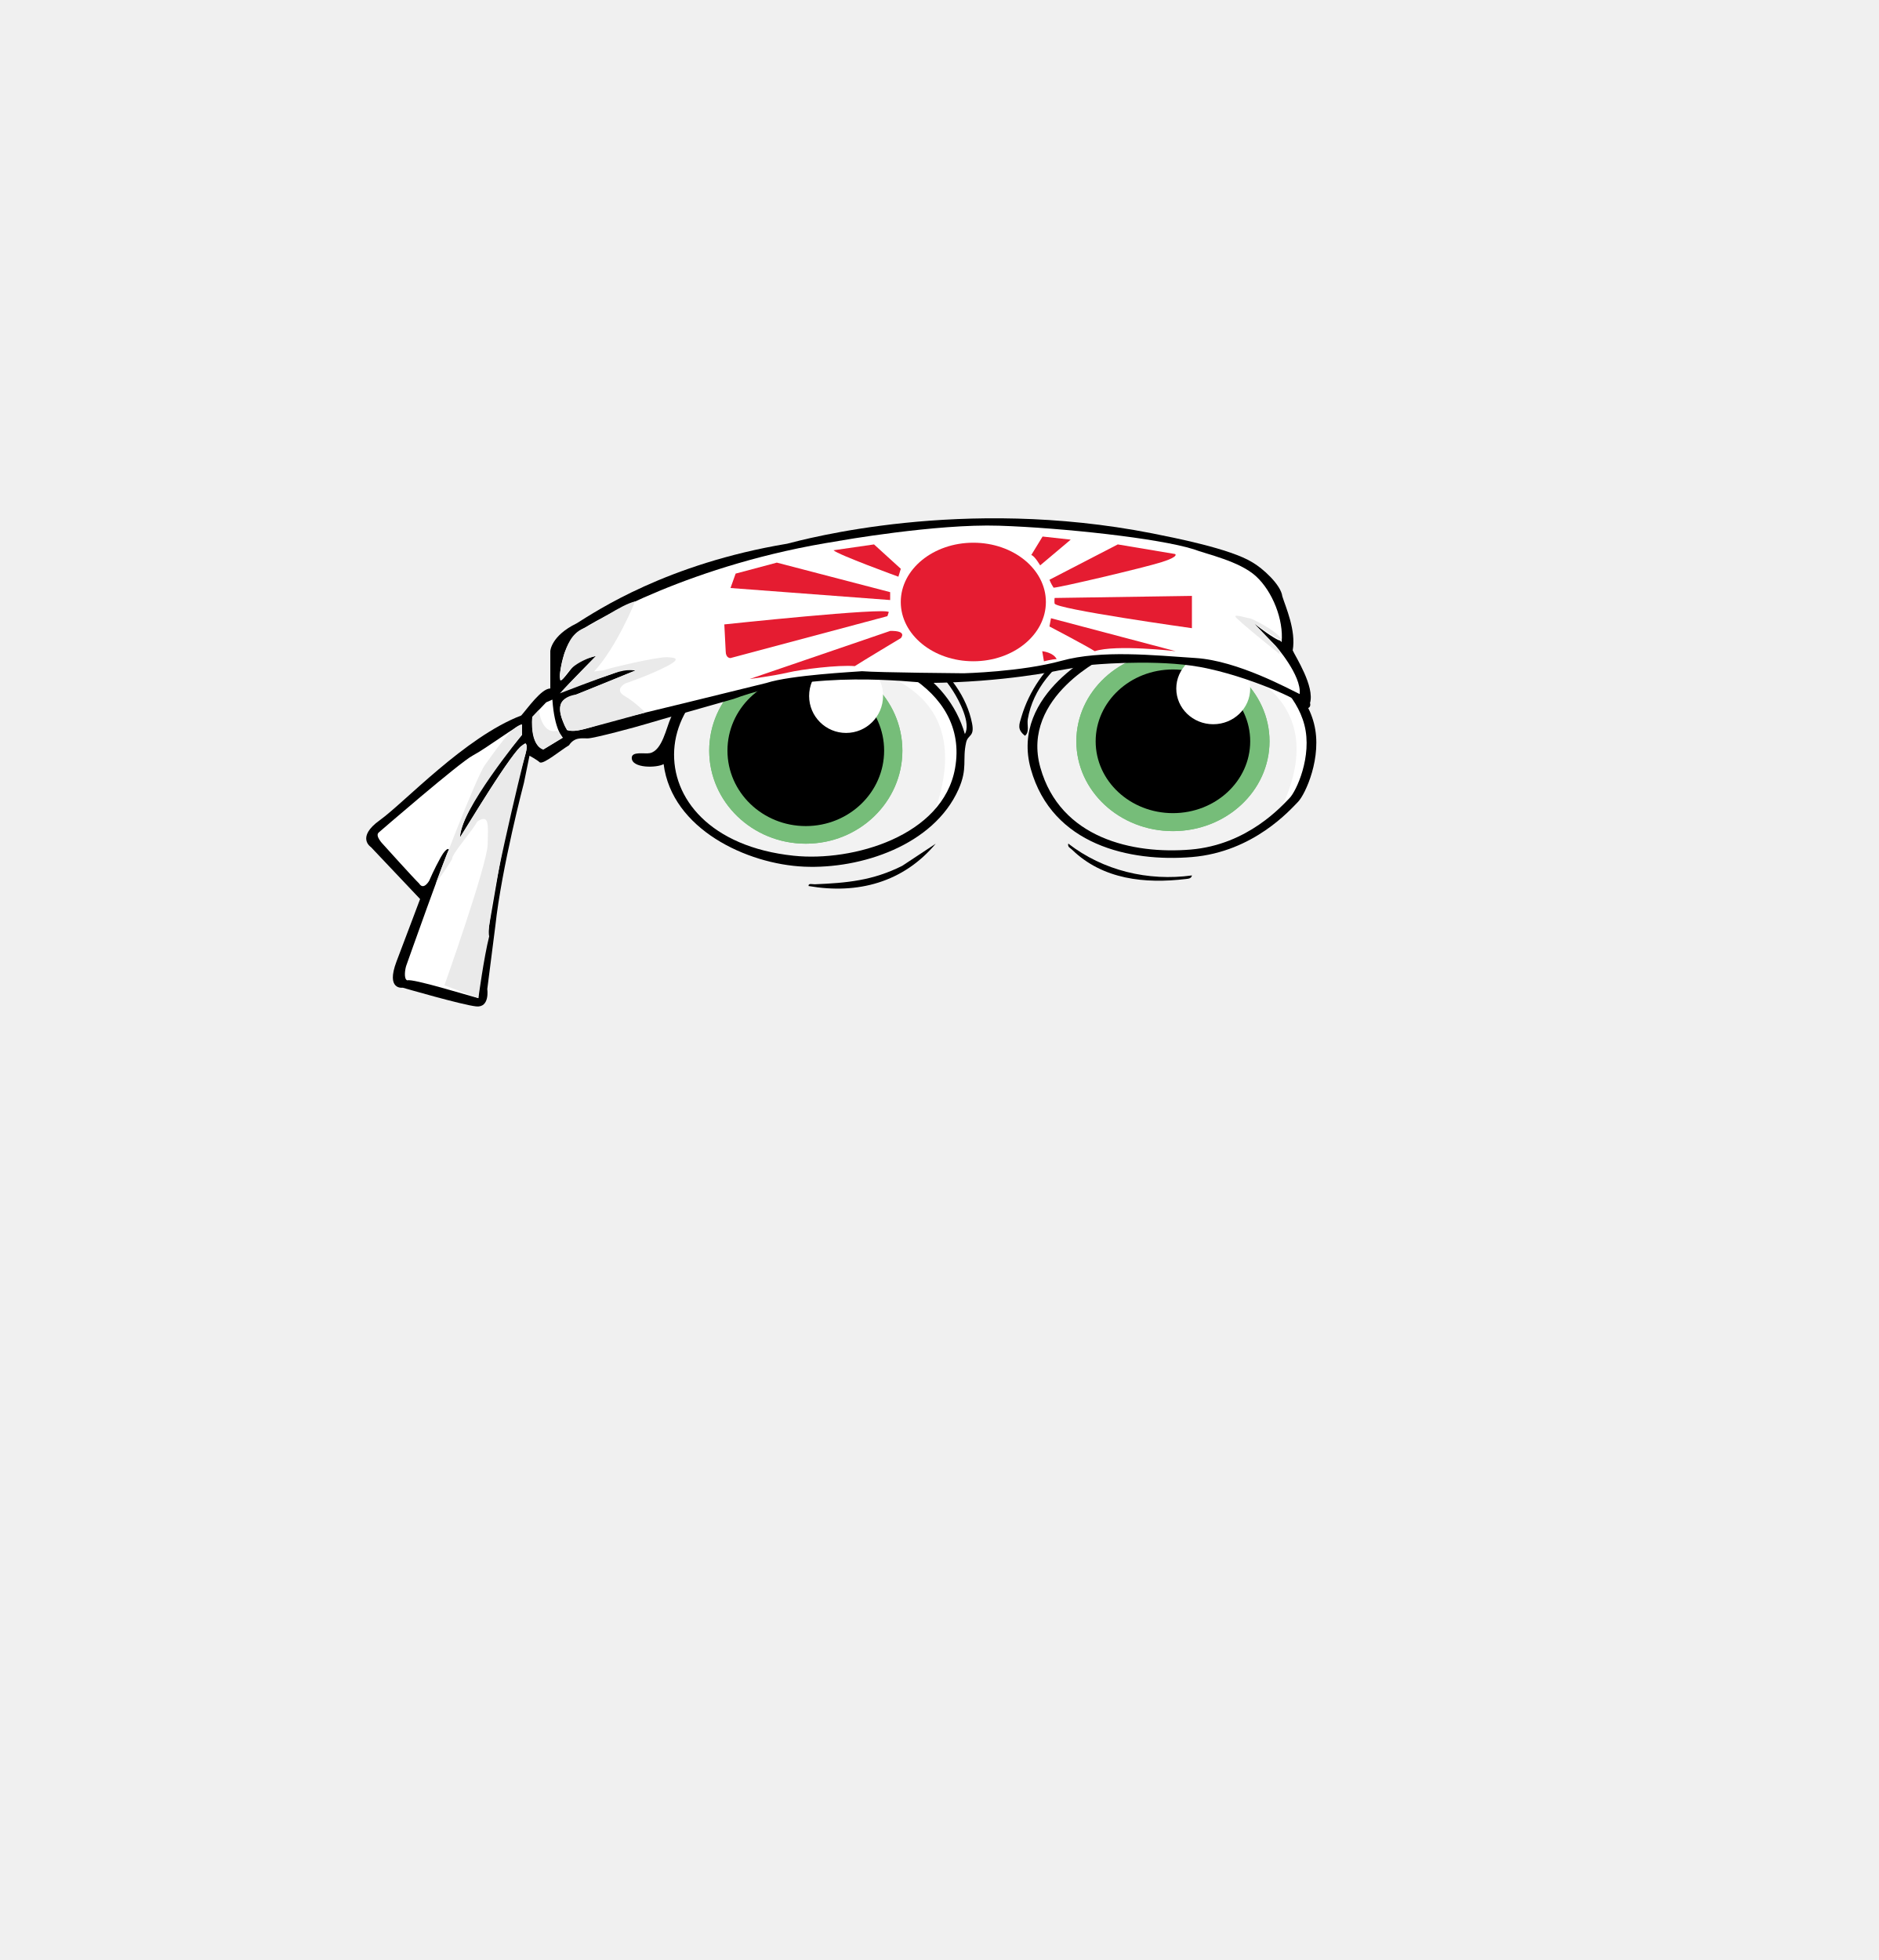
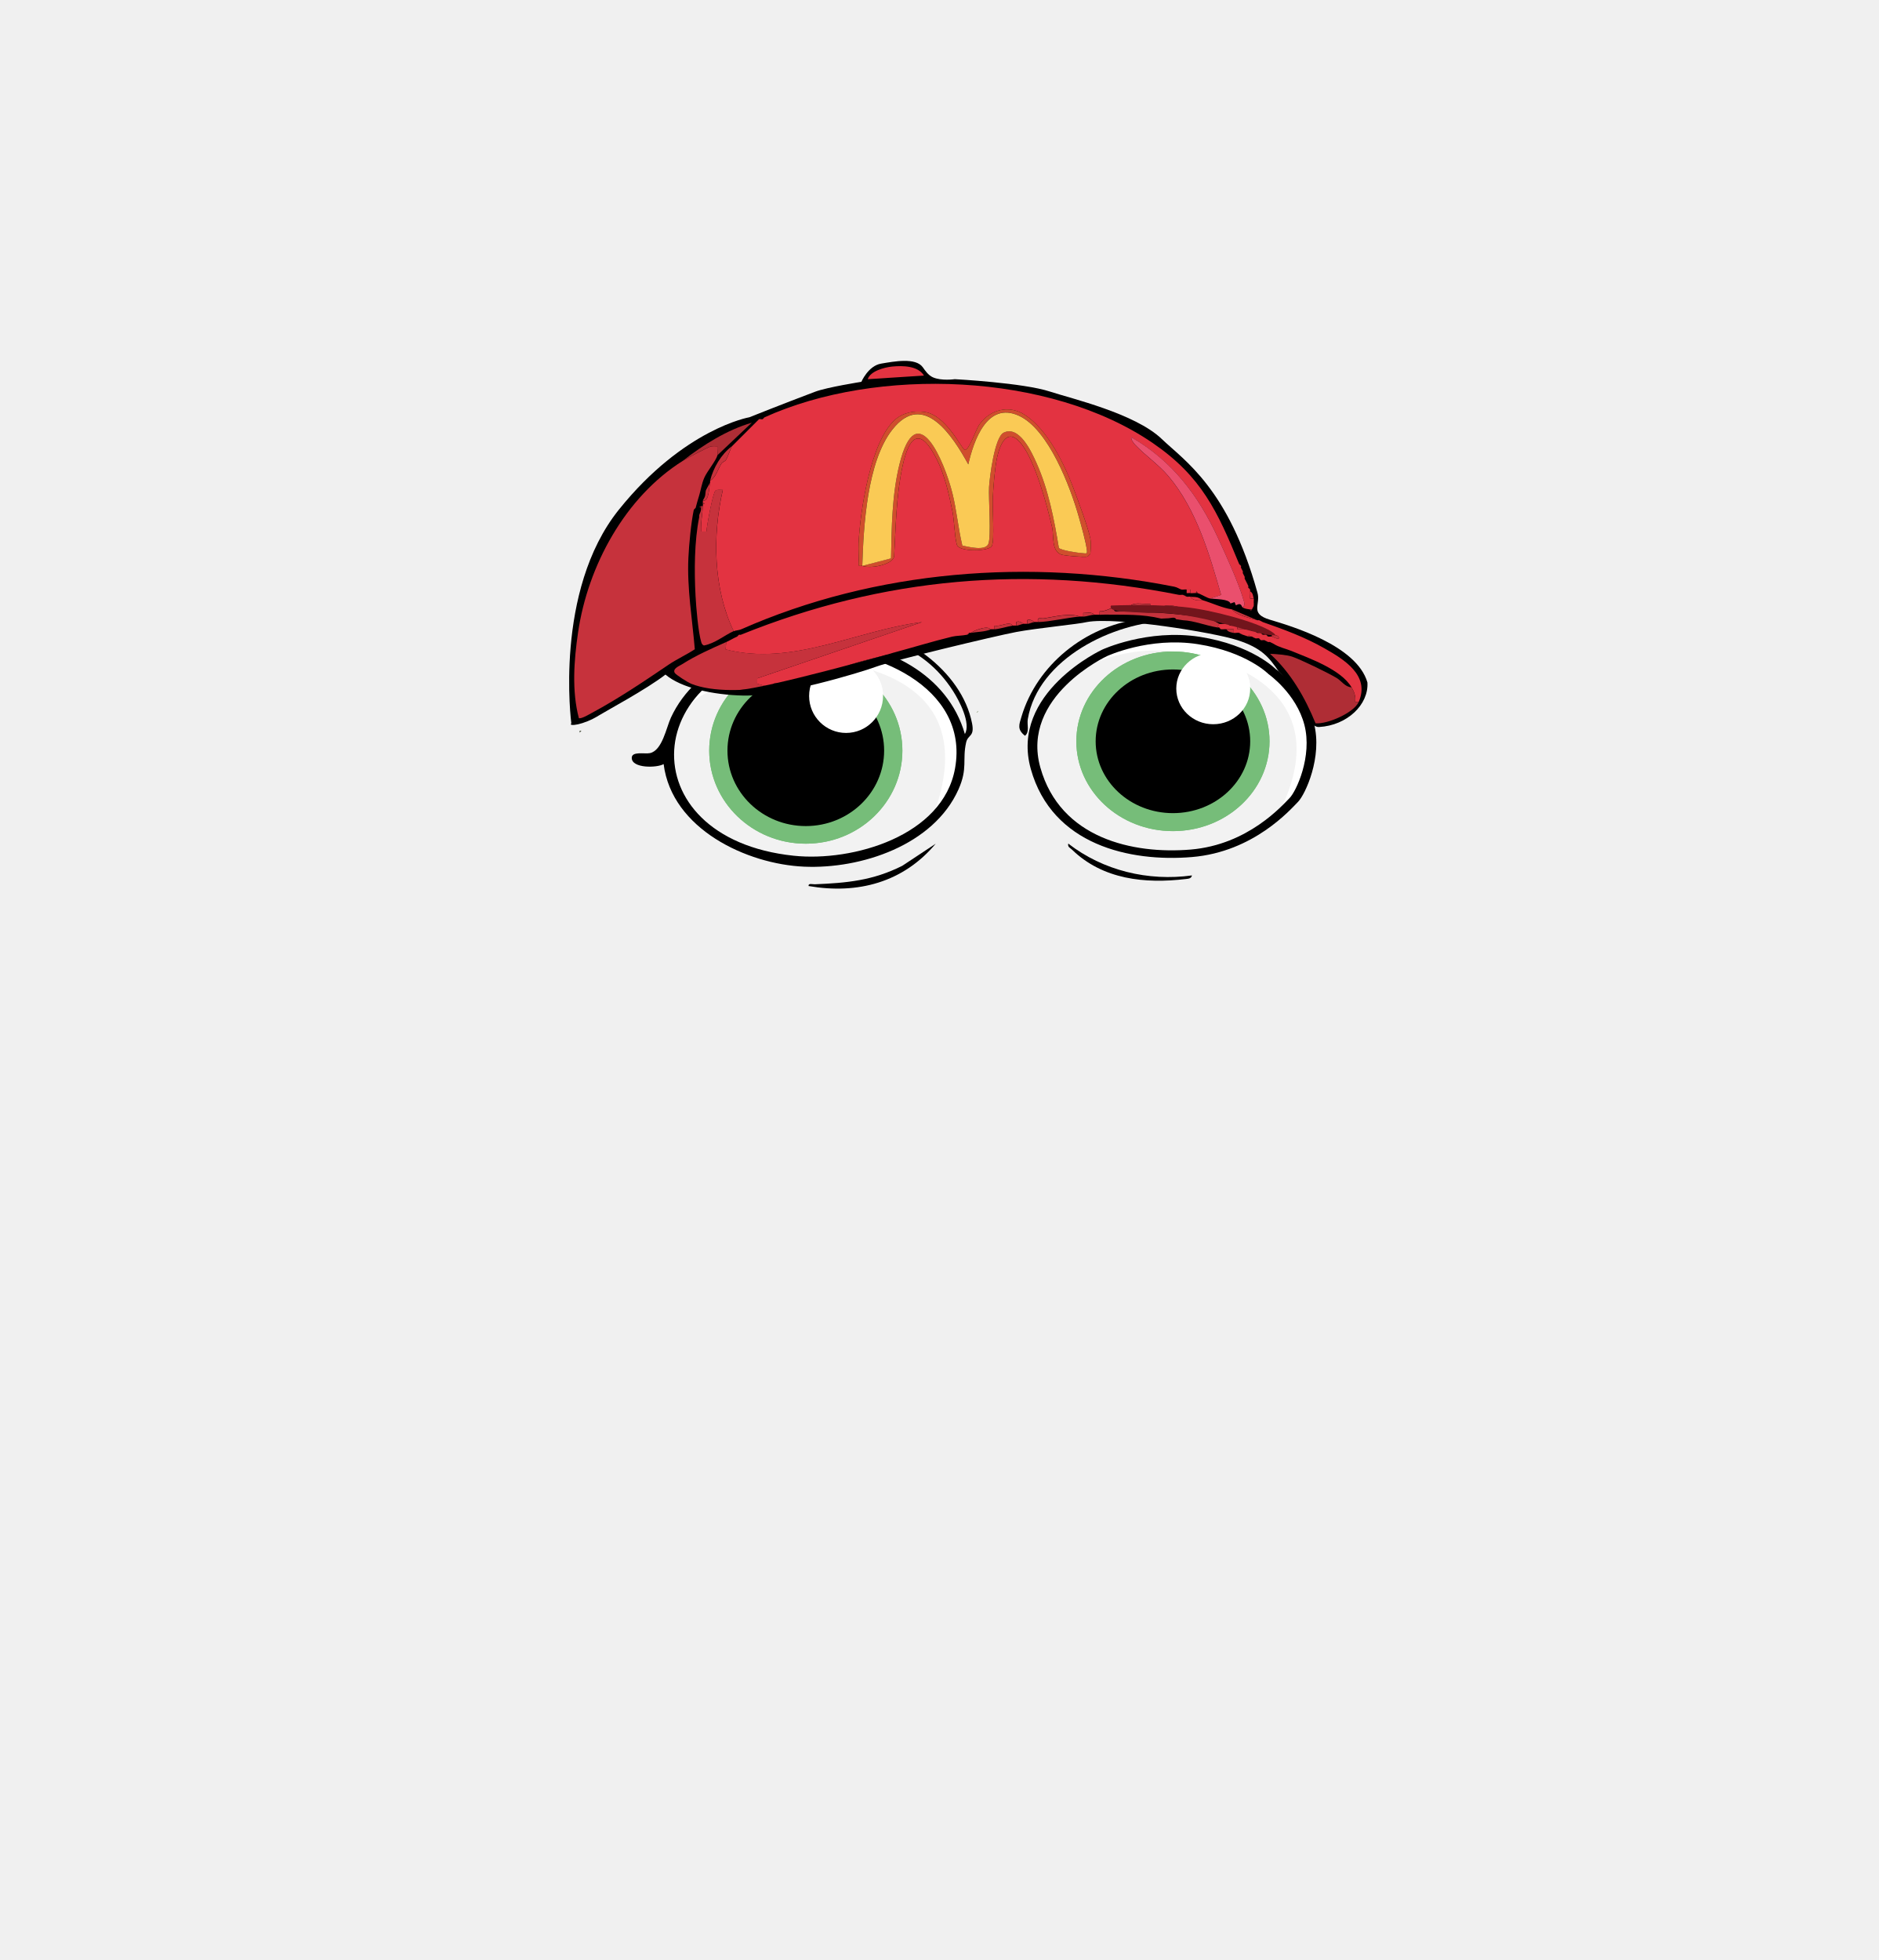
<svg xmlns="http://www.w3.org/2000/svg" id="Lager_2" viewBox="0 0 617.49 644.18">
  <defs>
-     <style>.cls-1{fill:none;}.cls-2{fill:#eaeaea;}.cls-3{fill:#e51c31;}.cls-4{fill:#fff;}.cls-5{fill:#f2f2f2;}.cls-6{fill:#76bd79;}</style>
+     <style>.cls-1{fill:none;}.cls-2{fill:#ea4f6d;}.cls-3{fill:#e33341;}.cls-4{fill:#af2d35;}.cls-5{fill:#d04e2d;}.cls-6{fill:#faca55;}.cls-7{fill:#6c8456;}.cls-8{fill:#fff;}.cls-9{fill:#586a48;}.cls-10{fill:#323b27;}.cls-11{fill:#72151c;}.cls-12{fill:#f2f2f2;}.cls-13{fill:#731a1d;}.cls-14{fill:#c6323c;}.cls-15{fill:#76bd79;}</style>
  </defs>
-   <g id="karatekid">
-     <path class="cls-4" d="M430.61,245.07c0,16.68-18.98,36.26-44.98,36.26s-46.4-18.95-46.4-35.63,20.4-35.63,46.4-35.63,44.98,18.32,44.98,35Z" />
-     <path class="cls-5" d="M388.28,214.36c18.4,2.58,49.78,14.58,33.26,50.44-8.93,11.31-55.72,33.64-82.7-12.04-.9-11.47,5.49-26.42,8.72-28.5,9.15-5.87,22.32-12.49,40.72-9.9Z" />
-     <path class="cls-4" d="M316.5,247.51c0,16.49-20.22,35.86-47.93,35.86s-49.44-18.74-49.44-35.23,21.74-35.23,49.44-35.23,47.93,18.11,47.93,34.61Z" />
-     <path class="cls-5" d="M272.81,217.21c18.66,2.58,48.89,11.49,33.73,51.44-4.86,5.54-57.26,35.8-84.62-9.88-.91-11.47-.38-26.06,9.59-30.65s22.64-13.49,41.3-10.9Z" />
+   <g id="mcd">
+     <path class="cls-8" d="M430.61,245.07c0,16.68-18.98,36.26-44.98,36.26s-46.4-18.95-46.4-35.63,20.4-35.63,46.4-35.63,44.98,18.32,44.98,35Z" />
+     <path class="cls-12" d="M388.28,214.36c18.4,2.58,49.78,14.58,33.26,50.44-8.93,11.31-55.72,33.64-82.7-12.04-.9-11.47,5.49-26.42,8.72-28.5,9.15-5.87,22.32-12.49,40.72-9.9Z" />
+     <path class="cls-8" d="M316.5,247.51c0,16.49-20.22,35.86-47.93,35.86s-49.44-18.74-49.44-35.23,21.74-35.23,49.44-35.23,47.93,18.11,47.93,34.61Z" />
+     <path class="cls-12" d="M272.81,217.21c18.66,2.58,48.89,11.49,33.73,51.44-4.86,5.54-57.26,35.8-84.62-9.88-.91-11.47-.38-26.06,9.59-30.65s22.64-13.49,41.3-10.9Z" />
    <path d="M279.42,205.25c17.01,1.57,36.69,15,40.1,32.49.88,4.51-1.33,3.6-1.94,6.25-1.32,5.77.6,8.48-2.53,15.48-8.18,18.3-31.97,26.2-50.76,25.37s-43.45-12.35-46.15-33.71c-2.21,1.28-10.45,1.45-10.48-2.03-.02-2.28,4.3-1.21,6-1.58,4.05-.89,5.35-8.38,6.89-11.7,16.33-35.19,85.24-33.96,96.61,5.43,2.07-3.5-1.82-10.9-3.88-14.12-10.21-15.95-26.3-19.21-43.67-20.79-.64-.06-3.21-.26-3.27-1.09,4.23.28,8.9-.39,13.07,0ZM264.49,213.55c-54.5,3.24-58.61,61.93-3.58,67.7,19.38,2.03,49.03-6.44,53.02-28.72,4.83-26.99-27.48-40.29-49.44-38.98Z" />
    <path d="M392.96,204.09c0,1.01-2.54.64-3.22.6-1.81-.1-3.42-.66-5.17-.63-18.5.33-43.35,12.39-46.73,32.3-.32,1.88.67,4.18-.92,5.46-2.63-2.09-1.96-3.58-1.13-6.35,5.1-17,20.91-29.56,38.37-31.9,6.54-.88,12.29-.01,18.8.52Z" />
    <path d="M307.59,277.27c-10.64,12.73-25.65,16.74-41.81,13.93-.14-1.01,1.32-.55,2.02-.57,10.6-.43,19.13-1.22,28.78-6.07l11.01-7.28Z" />
    <path d="M391.8,287.72c-.22,1.06-1.14,1.07-2.01,1.18-13.43,1.6-27.27.2-37.43-9.66-.62-.6-1.48-.83-1.21-1.98,11.46,8.9,26.28,12.44,40.65,10.46Z" />
    <path d="M431.91,237.76c-2.85-11.04-12.63-17.9-12.63-17.9,0,0-7.67-7.86-24.9-10.56-17.23-2.7-32.07,4.21-32.07,4.21,0,0-30.52,14.15-23.47,39.26,7.02,25,32.61,30.61,52.96,28.91,20.35-1.69,32.46-15.71,34.85-18.12s8.11-14.75,5.26-25.79ZM423.86,262.32c-2.23,2.25-13.53,15.32-32.5,16.9s-42.84-3.65-49.39-26.96c-6.58-23.41,21.89-36.61,21.89-36.61,0,0,13.84-6.45,29.91-3.93,16.07,2.52,23.22,9.85,23.22,9.85,0,0,9.12,6.4,11.78,16.7,2.66,10.29-2.67,21.8-4.9,24.05Z" />
-     <ellipse class="cls-6" cx="264.87" cy="246.7" rx="31.75" ry="30.59" />
+     <ellipse class="cls-15" cx="264.87" cy="246.7" rx="31.75" ry="30.59" />
    <ellipse cx="264.87" cy="246.7" rx="25.75" ry="24.8" />
-     <circle class="cls-4" cx="278.11" cy="228.74" r="12.15" />
-     <ellipse class="cls-6" cx="385.55" cy="243.64" rx="31.75" ry="29.52" />
+     <circle class="cls-8" cx="278.11" cy="228.74" r="12.15" />
+     <ellipse class="cls-15" cx="385.55" cy="243.64" rx="31.75" ry="29.52" />
    <ellipse cx="385.55" cy="243.64" rx="25.4" ry="23.61" />
-     <ellipse class="cls-4" cx="398.8" cy="226.3" rx="12.15" ry="11.73" />
-     <ellipse class="cls-6" cx="264.87" cy="246.7" rx="31.75" ry="30.59" />
+     <ellipse class="cls-8" cx="398.8" cy="226.3" rx="12.15" ry="11.73" />
+     <ellipse class="cls-15" cx="264.87" cy="246.7" rx="31.75" ry="30.59" />
    <ellipse cx="264.87" cy="246.7" rx="25.75" ry="24.8" />
-     <circle class="cls-4" cx="278.11" cy="228.74" r="12.15" />
-     <ellipse class="cls-6" cx="385.55" cy="243.64" rx="31.75" ry="29.52" />
+     <circle class="cls-8" cx="278.11" cy="228.74" r="12.15" />
+     <ellipse class="cls-15" cx="385.55" cy="243.64" rx="31.75" ry="29.52" />
    <ellipse cx="385.55" cy="243.64" rx="25.4" ry="23.61" />
-     <ellipse class="cls-4" cx="398.8" cy="226.3" rx="12.15" ry="11.73" />
-     <path d="M162.82,304.33l-2.65,20.75s.91,6.15-3.64,5.69c-4.55-.46-24.13-6.15-24.13-6.15,0,0-5.69.91-2.05-8.65s7.74-20.49,7.74-20.49l-16.16-17.07s-5.01-3.19,2.96-8.88c7.97-5.69,28-27.32,46.44-34.37,2.05-2.28,6.6-8.88,9.56-8.88v-12.29s.23-5.01,8.65-9.11c6.6-4.1,29.59-19.58,69.2-26.18,5.46-1.37,57.37-15.71,119.97-3.41,6.83,1.37,25.72,5.01,33.01,9.56,3.19,1.82,9.33,7.28,9.79,11.15,1.14,3.64,4.55,11.15,3.41,17.76.91,2.05,7.28,11.84,5.69,17.3.46,1.37-.91,2.73-2.73.46s-21.4-10.7-36.2-12.75c-14.8-2.05-33.24-.23-33.24-.23l-10.47,1.82s-17.76,3.87-42.8,4.1c-5.69-.23-37.79-4.55-63.97,5.24-3.19.91-25.72,7.28-28.68,8.2s-17.3,4.78-19.35,4.78-4.33-.46-6.15,2.28c-2.73,1.59-8.2,6.24-9.56,5.62-.91-.84-3.41-2.21-3.41-2.21l-1.82,8.88s-7.34,27.85-9.41,47.09Z" />
-     <path class="cls-4" d="M275.62,177.79s32.06-5.69,52.78-5.01,52.36,4.1,63.97,7.74c4.1,1.59,15.02,3.87,20.49,8.88,5.46,5.01,9.11,14.34,8.42,21.63-1.14-1.14.23.23-2.73-1.59s-6.37-4.55-6.37-4.55l7.06,7.28s8.65,9.79,7.97,15.94c-3.41-1.59-20.26-10.93-34.15-11.84-13.89-.91-30.96-2.73-44.16.91-13.2,3.64-32.1,4.1-32.1,4.1,0,0-28-.23-33.46-.68-2.5.23-23.43,1.26-31.42,3.87-5.69,1.37-48.72,12.07-51.9,12.52,0,0-10.47,4.33-13.66,2.96-.68-1.37-4.78-8.65,0-10.47,4.78-1.82,22.54-9.11,22.54-9.11,0,0-3.41-.68-5.92.46s-18.68,5.92-18.9,7.06c3.2-3.64,11.85-12.29,11.85-12.29,0,0-4.78.91-6.6,2.5s-5.02,6.83-5.24,5.24c-.22-3.87,1.6-12.75,6.38-15.94,4.78-3.19,36.95-22.16,85.17-29.59Z" />
-     <path class="cls-4" d="M179.52,230.84l-4.55,4.78s-.79,9.33,3.64,10.7c1.14-.68,6.37-3.87,6.37-3.87,0,0-2.73-2.5-3.41-12.52l-2.05.91Z" />
-     <ellipse class="cls-3" cx="319.94" cy="197.85" rx="23.85" ry="19.48" />
-     <path class="cls-3" d="M273.98,180.85l13.32-1.92,8.8,8.01-.79,2.6s-19.86-7.22-21.33-8.69Z" />
-     <polygon class="cls-3" points="241.81 188.52 255.35 184.91 292.6 194.62 292.6 197.21 240.12 193.26 241.81 188.52" />
-     <path class="cls-3" d="M338.98,182.43l3.72-6.09,9.25,1.02-10.04,8.46s-1.92-3.27-2.93-3.39Z" />
-     <path class="cls-3" d="M344.96,190.55l22.46-11.62,18.85,3.16s1.47.79-4.4,2.65c-5.87,1.86-33.74,8.41-35.55,8.41-.9-1.35-1.35-2.6-1.35-2.6Z" />
-     <path class="cls-3" d="M346.65,196.53l45.14-.68v10.61s-45.14-6.32-45.14-8.13c-.11-.56,0-1.81,0-1.81Z" />
-     <path class="cls-3" d="M345.47,203.19l40.96,10.83s-19.55-2.29-26.58,0c-2.6-1.69-14.89-8.13-14.89-8.13l.51-2.71Z" />
-     <path class="cls-3" d="M342.59,214.03s3.61.34,4.74,2.6c-1.53.03-4.18.72-4.18.72l-.56-3.31Z" />
-     <path class="cls-3" d="M238.09,205.22s52.93-5.64,54.06-4.06l-.45,1.35-51.58,13.77s-1.58.11-1.58-2.26c-.11-2.37-.45-8.8-.45-8.8Z" />
-     <path class="cls-3" d="M292.6,207.37l-46.17,15.79s7.81-1.01,12.51-2.11,16.48-2.56,22.04-2.12c2.6-1.69,15.12-9.2,15.12-9.2,0,0,2.37-2.48-3.5-2.37Z" />
-     <path class="cls-4" d="M124.48,273.62s26.58-23.03,30.94-25.32,15.01-10.28,16.16-10.18v3.42s-19.48,22.69-20.4,33.69c.8-.69,17.42-29.56,21.54-30.94.92.57,0,3.55,0,3.55,0,0-7.91,27.62-7.45,30.48-.57,3.32-8.59,48.47-8.02,49.73-3.21-.8-21.66-6.53-23.38-5.84-1.26-.46-.69-3.78-.34-4.81s13.29-37.36,13.86-37.81-.34-1.72-2.52,2.18-3.78,7.68-3.78,7.68c0,0-1.83,3.32-3.32.92-1.6-1.49-11.92-12.95-11.92-12.95,0,0-2.65-2.68-1.38-3.78Z" />
-     <path class="cls-2" d="M177.12,233.36s.81,7.83,5.72,6.85c.75-.14,2.14,2.24,2.14,2.24l-1.46.89-4.92,2.98s-4.42-.83-3.64-10.7l2.15-2.26Z" />
-     <path class="cls-2" d="M208.78,197.65s-5.95,14.84-13.49,23.05c1.69-.3,2.78-.2,4.07-.69s16.58-4.15,19.95-4.01c1.19.14,5.66-.06,0,2.92s-13.8,5.71-13.8,5.71c0,0-3.77,2.03-.2,4.11s6.82,5.45,6.82,5.45c0,0-16.74,4.61-19.08,5.16s-6.32,2.03-7.45-.89-4.11-8.91,3.83-10.21c4.53-1.82,19.45-7.89,19.45-7.89,0,0-2.24-.73-7.17.94s-17.65,6.57-17.65,6.57l11.85-12.29s-7.84,1.7-10.93,7.58c-.92.16-1.88.56.53-8.43.87-2.16,2.09-6.52,6.39-8.26s12.01-7.65,16.89-8.82Z" />
-     <path class="cls-2" d="M420.63,214.99s-14.45-11.56-14.57-12.38,4.42.71,4.72.59,9.24,4.17,10.55,7.13c-.05.71-9.16-5.43-9.16-5.43l8.41,8.93.04,1.17Z" />
-     <path class="cls-2" d="M146.09,323.83s14.1-39.69,14.22-46.37c.12-6.43.59-10.12-3.46-7.42-1.11,2.47-8.4,10.63-8.22,12.24-.93,1.85-5.35,8.01-5.35,8.01,0,0,13.07-34.71,16.16-38.92s8.83-12.91,12.13-13.25v3.42s-20.38,24.9-20.4,33.69c2.2-3.43,17.81-29.19,20.4-30.17,1.15-.77,2.17-.86,1.15,2.78s-13.4,54.35-11.92,59.92c-1.72,6.72-3.55,20.29-3.55,20.29l-11.16-4.22Z" />
+     <ellipse class="cls-8" cx="398.8" cy="226.3" rx="12.15" ry="11.73" />
+     <path d="M187.8,237.74s-5.81-43.52,15.62-70.22c21.43-26.7,42.9-30.38,42.9-30.38,0,0,10.68-4.27,21.6-8.39,3.89-1.47,15.22-3.26,15.22-3.26,0,0,2.25-5.27,6.48-5.98s11.35-2.09,13.7,1.19c.81,1.14,1.8,2.61,3.29,3.29,2.81,1.28,7.22.63,7.22.63,0,0,22.56,1.2,31.28,4.07,7.01,2.3,28,7.18,36.77,15.59,7.43,7.13,21.88,16.16,31.41,50.37,1.27,4.08-2.74,6.98,4.17,9.04s28.5,8.4,32.02,20.6c.47,7.28-6.67,14.15-15.92,14.65-4.48.24-8.16-14.32-13.12-18.07-3.32-4.93-5.8-7.93-13.7-10.48s-39.89-7.71-49.44-5.95c-2.82.7-16.36,1.98-23.23,3.27s-40.64,9.39-46.03,11.39-31.4,9.78-43.62,9.51c-10.1-.22-20.52-2.51-25.68-6.9-6.1,4.76-19.69,12.06-21.88,13.43-5.06,3.17-10.23,3.73-9.07,2.59Z" />
+     <path d="M303.7,123.44c-1.98-3.23-6.99-3.3-10.42-2.96-2.58.25-7.26,1.5-8.05,4.16l18.46-1.19Z" />
+     <path class="cls-10" d="M190.53,240.78v-.6c.2,0,.4,0,.6,0-.19.21-.41.39-.6.6Z" />
+     <path class="cls-3" d="M407.33,185.39l.6.6c.07.17-.07.42,0,.6l.6,1.19c.07.17-.07.42,0,.6l.6,1.19c.07.17-.06.42,0,.6l1.19,2.38c.06.18-.05.41,0,.6l.6.6c.04.19-.04.4,0,.6.14.69-.11,1.63,0,2.39h1.19c.08.31-.03.8,0,1.19v1.19c-.13.4-.45.79-.6,1.19h-.6c-.96-.15-1.45-.18-2.38-.6.86-1.07.45-1.7.14-2.78-1.58-5.49-5.86-14.82-8.37-20.25-6.39-13.84-15-25.21-28.4-32.94-.23.67.73,1.94,1.16,2.4,3.26,3.46,7.77,6.53,11.04,10.41,9.16,10.88,13.45,25.55,17.29,38.99l-3.57,1.19c-.99-.15-3.3-1.61-4.17-1.79l-.29-.58-.3.58c-.57-.08-1.23.09-1.79,0v-1.19s-1.19,0-1.19,0c-.53-.1-1.36.14-1.79,0-.72-.24-1.31-.73-2.32-.93-47.44-9.38-98.11-5.52-142.41,14.04-.68.3-1.71.29-2.38.6-6.74-13.97-7.02-31.44-3.58-46.45-.77.04-1.72-.22-2.42.26-.8.55-2.87,11.5-2.95,13.44h-1.78c-.13-2.82.42-5.55.59-8.34.01-.2-.01-.4,0-.6l.58-.3-.58-.3c.02-.2-.02-.4,0-.6,2.15.24,1.93-4.18,2.38-5.96.05-.19-.05-.41,0-.6,1.93-1.17,2.52-3.73,3.68-5.58.38-.6,1.22-.8,1.47-1.18.8-1.26,1.3-3.18,2-4.55l8.93-8.93c.26-.13.92.13,1.19,0l.6-.6c36.88-16.75,93.77-14.78,127.65,8.45,16,10.97,21.25,22.41,28.4,39.8ZM283.44,185.98c2.48,1.01,9.58-.24,10.46-2.94.55-9.88.69-20.28,2.8-29.96,2.3-10.57,6.06-12.48,11.27-2.04,2.53,5.07,3.97,11.38,5.09,16.94.65,3.23.69,8.3,1.47,11.04.71,2.5,10.63,2.21,11.5.42.95-1.95.12-12.56.3-15.78.22-3.87.6-9.2,1.35-12.95,1.02-5.12,3.67-10.66,8.31-4.47,4.39,5.85,8.17,19.76,9.85,27.08.65,2.82-.4,8.2,3.44,9.07,1.21.27,7.29.85,8.24.53l.89-.89c.09-1.49.29-3.19.05-4.65-.58-3.57-4.18-13.12-5.64-16.99-3.11-8.28-8.58-19.23-15.89-24-5.31-3.47-11.47-1.79-15.03,3.17-1.12,1.57-3.4,8.65-4.8,8.3-1-.25-6.08-11.48-13.16-12.45-3.51-.48-7.11.18-9.81,2.6-7.94,7.11-11.4,29.99-11.91,40.51-.11,2.35.14,4.74,0,7.1.15.73.92.25,1.22.37Z" />
+     <path class="cls-3" d="M387.68,195.51c.36.07.83-.07,1.19,0l1.19.6c.37.07.83-.07,1.19,0,.93,1.37,2.71,1.25,4.17,1.19,3.16.95,6.22,2.47,9.53,2.98,1.84,2.24,5.62,2.66,8.34,3.57.18.06.42-.06.6,0l1.19.6c6.96,2.43,13.84,4.96,20.26,8.62,6.35,3.62,15.06,8.82,11.3,17.58h-1.18c.2-1.87-.29-3.2-1.2-4.76-3.43-5.83-13.72-9.47-19.66-11.91-1.98-.81-4.14-1.21-5.96-2.38l-1.19-.6c-.18-.06-.42.06-.6,0l-1.19-.6c-.32-.1-.87.1-1.19,0l-.6-.6c-.32-.1-.86.1-1.19,0l-1.19-.6c-.18-.05-.41.05-.6,0l-.3-.58-.3.58c-.65-.17-1.25-.46-1.79-.6l-1.19-.6c-.5-.13-1.27.12-1.79,0v-1.19c-.78-.08-1.6.09-2.38,0-.57-.07-1.23.08-1.79,0l-.6-.6c-.19-.03-.4.03-.6,0l.6-1.19c.35.21,2.22-.14,2.98,0,.04,0,.12.5.6.6.7.14,1.66-.13,2.38,0v1.19c.77.09,1.62-.1,2.38,0,.57.07,1.26-.1,1.79,0,.04,0,.16.49.6.6.35.09.85-.09,1.19,0,.04.01.15.48.6.6.34.09.86-.09,1.19,0,.04.01.15.47.6.6.33.1.85-.09,1.19,0,.04.01.16.48.6.6.33.09.84-.09,1.19,0,.74.18,1.42.87,2.38.59-.16-1.4-1.82-.89-2.38-1.19-.92-.48-1.82-1.24-2.98-1.79-.04-.02-.18-.41-.6-.6-.17-.07-.43.07-.6,0-.28-.12-.62-.36-1.19-.6-.29-.12-.89.11-1.19,0-.04-.02-.15-.43-.6-.6-.3-.11-.88.11-1.19,0-.04-.01-.18-.47-.6-.6-.18-.06-.41.05-.6,0-.06-.02-.53-.85-1.19-.6h-1.19c-.18-.64-.73-.49-1.19-.6-.35-.08-.84.08-1.19,0-.06-.01-.27-.4-1.19-.6-.36-.08-.83.07-1.19,0-2.7-2.07-6.87-2.05-10.13-2.38-.59-.06-1.2.05-1.79,0-2.09-.99-5.84-1.94-7.74-.6-1.18-.06-2.39.05-3.57,0v-1.19c-2.06.27-4.94-.69-6.55.59-.59.01-1.2-.05-1.79,0l-1.79.6c-.56.08-1.27-.11-1.79,0-1.62.35-2.96,1.36-4.73,1.24l-.03,1.15c-.6,0-1.19,0-1.79,0-.66-1.05-2.45-.51-3.58-.59v1.19c-.39.02-.79-.03-1.19,0-3.31-1.27-8.14.02-11.66.58-1.12.18-2.38-.67-2.04,1.2-.39,0-.81.04-1.19,0-.12-.01-1.29-1.16-2.38-.59v1.19c-.4,0-.8.03-1.19,0-.12,0-1.28-1.16-2.38-.59v1.19c-.4,0-.8,0-1.19,0-.08,0-.07-.67-1.45-.62s-2.95.9-4.5.64v1.18c-.4.03-.81-.04-1.2,0-.1.01-.54-.62-1.88-.5-1.27.12-3.61.86-4.67,1.69-.19.04-.4-.04-.6,0l-.6.6c-1.62.35-3.61.31-5.01.65-6.42,1.55-12.99,3.59-19.41,5.31l-1.19.6c-.19.05-.41-.05-.6,0-5.8,1.55-11.85,2.59-17.27,5.36h-.6l-1.19.6c-.34.09-.86-.09-1.19,0l-1.19.6c-.18.06-.42-.06-.6,0h-1.19s0,1.19,0,1.19c-.3.08-.81-.01-1.19,0-1.99.06-1.01-.39-3.57.6-.31.12-.62.41-1.19.6-.99-1.23-3.2.4-4.76.02v1.17c-.4,0-.81.04-1.2,0-.12-.01-1.29-1.16-2.38-.59v1.19c-.39.05-.81-.05-1.19,0l-4.17-1.19.03-1.74,54.17-18.5c-21.45,2.66-42.6,14.66-64.59,8.96l.26-2.41c1.21-.54,2.35-1.28,3.57-1.79l.6-.6c.17-.07.43.07.6,0,46.92-18.95,94.52-22.98,144.14-13.1Z" />
+     <path class="cls-14" d="M224.48,151.44c1.17-.73,8.44-4.61,9.27-4.73.68-.1,1.37-.04,2.05-.04-.11.92.18,2.14,0,2.98-.36,1.67-3.38,5.26-4.28,7.33s-1.09,3.83-1.67,5.77c-.35,1.16-.95,3.13-1.19,4.17l-.6.6c-.9,4.26-1.57,11.39-1.78,15.79-.48,10.11,1.28,20.15,2.11,30.08-2.8,1.83-5.87,3.22-8.65,5.09-7.97,5.41-16.54,11.19-25.24,15.85-1,.54-3.21,1.89-4.21,1.73-2.38-8.95-1.63-19.03-.27-28.25,3.21-21.86,15.46-44.46,34.46-56.37Z" />
+     <path class="cls-14" d="M238.77,211l-.26,2.41c21.99,5.7,43.14-6.3,64.59-8.96l-54.17,18.5-.03,1.74,4.17,1.19c-7.67,1.06-18.64,1.75-25.93-1.17-.94-.38-4.99-2.91-5.36-3.58-.77-1.38,1.53-2.25,2.52-2.88,4.52-2.87,9.62-5.11,14.47-7.27Z" />
+     <path class="cls-14" d="M231.03,166.33c-.17,2.8-.73,5.53-.59,8.34h1.78c.08-1.94,2.14-12.89,2.95-13.44.7-.48,1.65-.22,2.42-.26-3.45,15.01-3.17,32.48,3.58,46.45-3.23,1.48-6.15,4.05-9.79,4.73-.45-.2-.68-.51-.83-.97-1.04-3.23-1.73-11.7-1.92-15.35-.44-8.29-.4-17.98,1.22-25.93v-.6c.15-.75.67-1.15.6-2.38v-.6h.6Z" />
+     <path class="cls-4" d="M424.61,215.77c2.89.97,11.77,5.29,14.71,7.03,1.69,1,2.77,2.98,4.94,3.1.92,1.56,1.4,2.9,1.2,4.76h1.18c-1.53,3.58-10.31,7.41-14.21,7.06-3.46-8.47-8.15-16.67-14.97-22.84,1.82.05,5.56.36,7.14.9Z" />
+     <path class="cls-2" d="M408.53,199.68c-.54-.24-.28-1.83-2.28-.74l-.45-1.05-1.34.46c-.42-1.53-4.95-1.39-6.64-1.65l3.57-1.19c-3.84-13.44-8.14-28.12-17.29-38.99-3.27-3.88-7.78-6.94-11.04-10.41-.43-.46-1.4-1.73-1.16-2.4,13.4,7.73,22.01,19.1,28.4,32.94,2.51,5.43,6.79,14.76,8.37,20.25.31,1.09.72,1.71-.14,2.78Z" />
+     <path class="cls-14" d="M366.24,199.68c-.33,1.8.91,1.15,2.06,1.19,8.62.29,16.98.54,25.54,1.89,3.84.6,4.21.67,6.95,2.28l-.6,1.19c-3.82-.6-7.61-2.22-11.32-2.38-.39-.02-1.83-.31-2.22-.3-.45-.88-1.59-.44-2.5-.35-.39.04-2.08.08-2.47.11-6.35-1.54-11.97-1.22-18.45-1.31-.77-.01-1.67.07-1.75.07l.03-1.15c1.77.13,3.11-.88,4.73-1.24Z" />
+     <path class="cls-3" d="M303.7,123.44l-18.46,1.19c.78-2.65,5.47-3.91,8.05-4.16,3.43-.33,8.44-.27,10.42,2.96Z" />
+     <path class="cls-4" d="M247.11,138.93l-11.32,10.72c.18-.84-.11-2.06,0-2.98-.67,0-1.37-.07-2.05.04-.83.13-8.1,4-9.27,4.73,6.63-5.22,14.5-10.13,22.63-12.51Z" />
+     <path class="cls-14" d="M291.78,215.17c-.37,1.22-1.52,1.11-2.48,1.39-4.9,1.4-9.83,3.41-14.79,3.97,5.42-2.77,11.48-3.81,17.27-5.36Z" />
+     <path class="cls-14" d="M354.92,202.66c-4.35.35-9.71,1.69-13.7,1.79-.34-1.87.92-1.02,2.04-1.2,3.52-.57,8.35-1.85,11.66-.58Z" />
+     <path class="cls-14" d="M233.41,158.59c-.45,1.78-.23,6.2-2.38,5.96.03-.29.65-.9.78-1.82.33-2.28-.2-.72,1.6-4.14Z" />
+     <path class="cls-14" d="M332.88,205.64c-1.85.28-4.17,1.05-5.96,1.19v-1.18c1.56.26,3.1-.6,4.5-.64s1.37.62,1.45.62Z" />
+     <path class="cls-14" d="M325.73,206.83c-2.08.89-4.52.78-6.55,1.19,1.06-.82,3.41-1.57,4.67-1.69,1.34-.12,1.78.51,1.88.5Z" />
+     <path class="cls-14" d="M262.6,224.1c-1.54.5-3.1,1.18-4.76,1.19v-1.17c1.56.38,3.78-1.25,4.76-.02Z" />
+     <path class="cls-14" d="M359.68,202.07c-1.18.01-2.35.52-3.57.6v-1.19c1.12.09,2.92-.46,3.57.59Z" />
+     <path class="cls-3" d="M395.42,197.3c-1.46.06-3.24.18-4.17-1.19.71.15,1.54,0,2.42.26.79.23,1.39.83,1.75.93Z" />
+     <path class="cls-14" d="M267.36,222.91l-3.57.6c2.57-.99,1.58-.54,3.57-.6Z" />
+     <path class="cls-14" d="M256.64,225.3c-.74.52-1.55.48-2.38.6v-1.19c1.09-.56,2.26.58,2.38.59Z" />
+     <path class="cls-3" d="M412.1,196.71h-1.19c-.11-.75.14-1.69,0-2.38.98.57.95,1.46,1.19,2.38Z" />
+     <path class="cls-14" d="M336.45,205.04c-.75.07-1.7.59-2.38.6v-1.19c1.1-.56,2.26.58,2.38.59Z" />
+     <path class="cls-14" d="M340.03,204.45c-.75.07-1.69.59-2.38.6v-1.19c1.09-.56,2.26.58,2.38.59Z" />
+     <path class="cls-14" d="M413.29,203.85c-2.72-.92-6.5-1.33-8.34-3.57l8.34,3.57Z" />
+     <path class="cls-3" d="M390.06,193.73h1.19s0,1.19,0,1.19c-.37-.06-.81.07-1.19,0v-1.19Z" />
+     <path class="cls-14" d="M269.75,221.72c-.08.03-.33.98-1.19,1.19v-1.19s1.19,0,1.19,0Z" />
+     <path class="cls-13" d="M412.1,199.09v-1.19c.05.58.43-.16,0,1.19Z" />
+     <path class="cls-13" d="M390.06,196.11l-1.19-.6c.95.19,1.13.58,1.19.6Z" />
+     <path class="cls-13" d="M393.63,194.92c-.05-.01.31.13-.6,0l.3-.58.29.58Z" />
+     <path class="cls-14" d="M271.53,221.13c-.06.02-.48.37-1.19.6l1.19-.6Z" />
+     <path class="cls-14" d="M273.91,220.53c-.18.65-.73.48-1.19.6l1.19-.6Z" />
+     <path class="cls-13" d="M410.31,192.54l-1.19-2.38c.16.45.8,1.11,1.19,2.38Z" />
+     <path class="cls-13" d="M409.12,189.56l-.6-1.19c.08.21.37.59.6,1.19Z" />
+     <path class="cls-13" d="M408.53,187.77l-.6-1.19c.08.21.37.63.6,1.19Z" />
+     <path class="cls-14" d="M293.57,214.57c-.06.02-.38.38-1.19.6l1.19-.6Z" />
+     <path class="cls-14" d="M415.08,204.45l-1.19-.6c.64.22,1.09.56,1.19.6Z" />
+     <path class="cls-13" d="M242.35,209.21s.16-.42.6-.6l-.6.6Z" />
+     <path class="cls-14" d="M317.99,208.62l.6-.6s-.24.52-.6.6Z" />
+     <path class="cls-13" d="M410.91,200.28h.6l-.29.54c-.16-.01-.22-.53-.3-.54Z" />
+     <path class="cls-13" d="M410.91,193.73l-.6-.6s.5.17.6.6Z" />
+     <path class="cls-13" d="M407.93,185.98l-.6-.6s.43.18.6.6Z" />
+     <path class="cls-13" d="M229.84,169.9s-.13.04,0-.6v.6Z" />
+     <path class="cls-13" d="M228.05,167.52l.6-.6c-.05.22-.57.46-.6.6Z" />
+     <path class="cls-13" d="M230.43,166.92c0-.09-.57-.16-.59-.3l.59-.3v.6Z" />
+     <path class="cls-14" d="M231.03,165.73c.01-.2-.02-.4,0-.6l.58.3-.58.3Z" />
+     <path class="cls-13" d="M250.69,137.74c.16-.08.34-.48.6-.6l-.6.6Z" />
+     <path class="cls-7" d="M320.97,234.23c.14-.24.39-.42.6-.6-.04.28-.31.53-.6.6Z" />
+     <path class="cls-9" d="M370.41,206.24l.6-.6c-.1.02-.32.51-.6.6Z" />
+     <path class="cls-5" d="M283.44,185.98c-.3-.12-1.07.36-1.22-.37.14-2.35-.11-4.74,0-7.1.5-10.52,3.97-33.4,11.91-40.51,2.7-2.42,6.29-3.08,9.81-2.6,7.08.98,12.16,12.21,13.16,12.45,1.4.35,3.67-6.73,4.8-8.3,3.56-4.97,9.72-6.64,15.03-3.17,7.31,4.77,12.79,15.72,15.89,24,1.45,3.87,5.05,13.42,5.64,16.99.24,1.46.05,3.16-.05,4.65l-.89.89c-.94.31-7.03-.26-8.24-.53-3.84-.87-2.79-6.26-3.44-9.07-1.68-7.31-5.47-21.23-9.85-27.08-4.64-6.19-7.29-.66-8.31,4.47-.74,3.75-1.13,9.08-1.35,12.95-.18,3.22.65,13.83-.3,15.78-.87,1.79-10.79,2.08-11.5-.42-.78-2.74-.82-7.8-1.47-11.04-1.12-5.56-2.56-11.88-5.09-16.94-5.21-10.44-8.97-8.52-11.27,2.04-2.11,9.68-2.25,20.08-2.8,29.96-.88,2.71-7.98,3.95-10.46,2.94l9.45-2.47c.18-10.14.32-20.99,2.76-30.89,5.68-23.06,14.82-.83,17.4,9.41,1.44,5.69,1.9,11.58,3.28,17.27,2.02.41,7.4,1.81,8.51-.47,1.05-2.16.05-15.12.27-18.79.2-3.31,1.82-16.4,4.79-17.85,5.16-2.52,9.21,6.42,10.83,10.02,3.87,8.66,5.81,18.49,7.32,27.82.53.83,6.46,1.71,7.77,1.76.99.04,1.59.45,1.45-.85-.29-2.74-1.85-8.19-2.66-11.05-2.77-9.82-9.94-28.84-19.73-33.28-10.42-4.73-14.79,8.19-16.6,16-5-9.1-14.76-24.55-25.03-11.33-8.25,10.62-9.39,31.67-9.81,44.69Z" />
+     <path class="cls-14" d="M240.56,146.67c-.71,1.38-1.2,3.3-2,4.55-.24.38-1.09.58-1.47,1.18-1.16,1.85-1.75,4.41-3.68,5.58,1.09-4.29,3.57-8.56,7.15-11.32Z" />
+     <path class="cls-14" d="M401.38,202.66c-3.3-.65-7.05-.9-10.13-2.38,3.26.33,7.43.31,10.13,2.38Z" />
+     <path class="cls-14" d="M389.47,200.28c-2.56-.23-5.18-.46-7.74-.6,1.9-1.35,5.65-.39,7.74.6Z" />
+     <path class="cls-14" d="M371.6,199.09c1.61-1.29,4.49-.32,6.56-.59v1.19c-2.1-.09-4.05-.64-6.56-.6Z" />
+     <path class="cls-14" d="M403.16,206.83c.78.09,1.6-.08,2.39,0v1.19c-.94-.22-1.82-.24-2.39-1.19Z" />
+     <path class="cls-14" d="M418.06,208.62c.56.29,2.22-.21,2.38,1.19-.96.28-1.64-.41-2.38-.59v-.6Z" />
+     <path class="cls-14" d="M409.12,206.83c-.77-.1-1.61.09-2.39,0v-1.19c.96.17,1.82.28,2.39,1.19Z" />
+     <path class="cls-14" d="M369.81,199.09c-.09,0-.96.47-1.79.6l1.79-.6Z" />
+     <path class="cls-14" d="M413.89,206.24l-1.19-.6c.58.23.91.47,1.19.6Z" />
+     <path class="cls-14" d="M418.65,211.6l-1.19-.6,1.19.6Z" />
+     <path class="cls-14" d="M416.86,211c-.65-.22-1.13-.57-1.19-.6l1.19.6Z" />
+     <path class="cls-14" d="M403.76,203.26l-1.19-.6c.92.19,1.13.58,1.19.6Z" />
+     <path class="cls-14" d="M406.14,203.85l-1.19-.6c.47.11,1.01-.04,1.19.6Z" />
+     <path class="cls-14" d="M412.69,209.81c-.74-.23-1.13-.58-1.19-.6l1.19.6Z" />
+     <path class="cls-14" d="M408.53,204.45l-1.19-.6c.66-.25,1.13.58,1.19.6Z" />
+     <path class="cls-14" d="M408.53,208.62c-.67-.17-1.12-.58-1.19-.6l1.19.6Z" />
+     <path class="cls-14" d="M414.48,210.4c-.46-.15-.56-.58-.6-.6l.6.6Z" />
+     <path class="cls-14" d="M416.86,209.21c-.44-.12-.56-.58-.6-.6l.6.6Z" />
+     <path class="cls-14" d="M410.91,209.21c-.19-.05-.41.05-.6,0l.3-.58.3.58Z" />
+     <path class="cls-14" d="M415.08,208.62c-.45-.13-.56-.58-.6-.6l.6.6Z" />
+     <path class="cls-14" d="M413.29,208.02c-.44-.12-.55-.59-.6-.6l.6.6Z" />
+     <path class="cls-14" d="M411.5,207.43c-.44-.11-.55-.59-.6-.6l.6.6Z" />
+     <path class="cls-14" d="M415.08,206.83l-.6-.6c.41.18.55.58.6.6Z" />
+     <path class="cls-14" d="M401.38,206.83c-.45-.07-.55-.59-.6-.6l.6.6Z" />
+     <path class="cls-14" d="M411.5,205.64l-.6-.6c.45.16.56.58.6.6Z" />
+     <path class="cls-14" d="M404.36,205.64c-.47-.09-.55-.59-.6-.6l.6.6Z" />
+     <path class="cls-14" d="M409.72,205.04l-.6-.6c.42.13.56.58.6.6Z" />
+     <path class="cls-6" d="M283.44,185.98c.42-13.01,1.56-34.07,9.81-44.69,10.27-13.22,20.03,2.23,25.03,11.33,1.8-7.81,6.18-20.73,16.6-16,9.79,4.44,16.96,23.46,19.73,33.28.81,2.86,2.36,8.31,2.66,11.05.14,1.3-.47.89-1.45.85-1.32-.05-7.24-.93-7.77-1.76-1.52-9.32-3.45-19.16-7.32-27.82-1.61-3.61-5.67-12.55-10.83-10.02-2.96,1.45-4.59,14.54-4.79,17.85-.22,3.67.78,16.63-.27,18.79-1.11,2.28-6.49.88-8.51.47-1.38-5.69-1.85-11.58-3.28-17.27-2.58-10.24-11.72-32.47-17.4-9.41-2.44,9.91-2.58,20.75-2.76,30.89l-9.45,2.47Z" />
+     <path class="cls-11" d="M365.19,199.02s17.26-.73,27.74.97c10.48,1.69,23.79,5.76,26.31,8.63-1.19.6-5.36-.6-10.13-1.79s-19.68-6.03-31.69-5.36c-7.5-.54-13.28-.26-12.24-2.45Z" />
+     <path d="M293.57,214.57s-41.2,11.6-50.93,12.23c.5.56,9.32,1.29,9.32,1.29l23.75-6.37,17.26-4.98.6-2.17Z" />
    <rect class="cls-1" width="617.49" height="644.18" />
  </g>
</svg>
